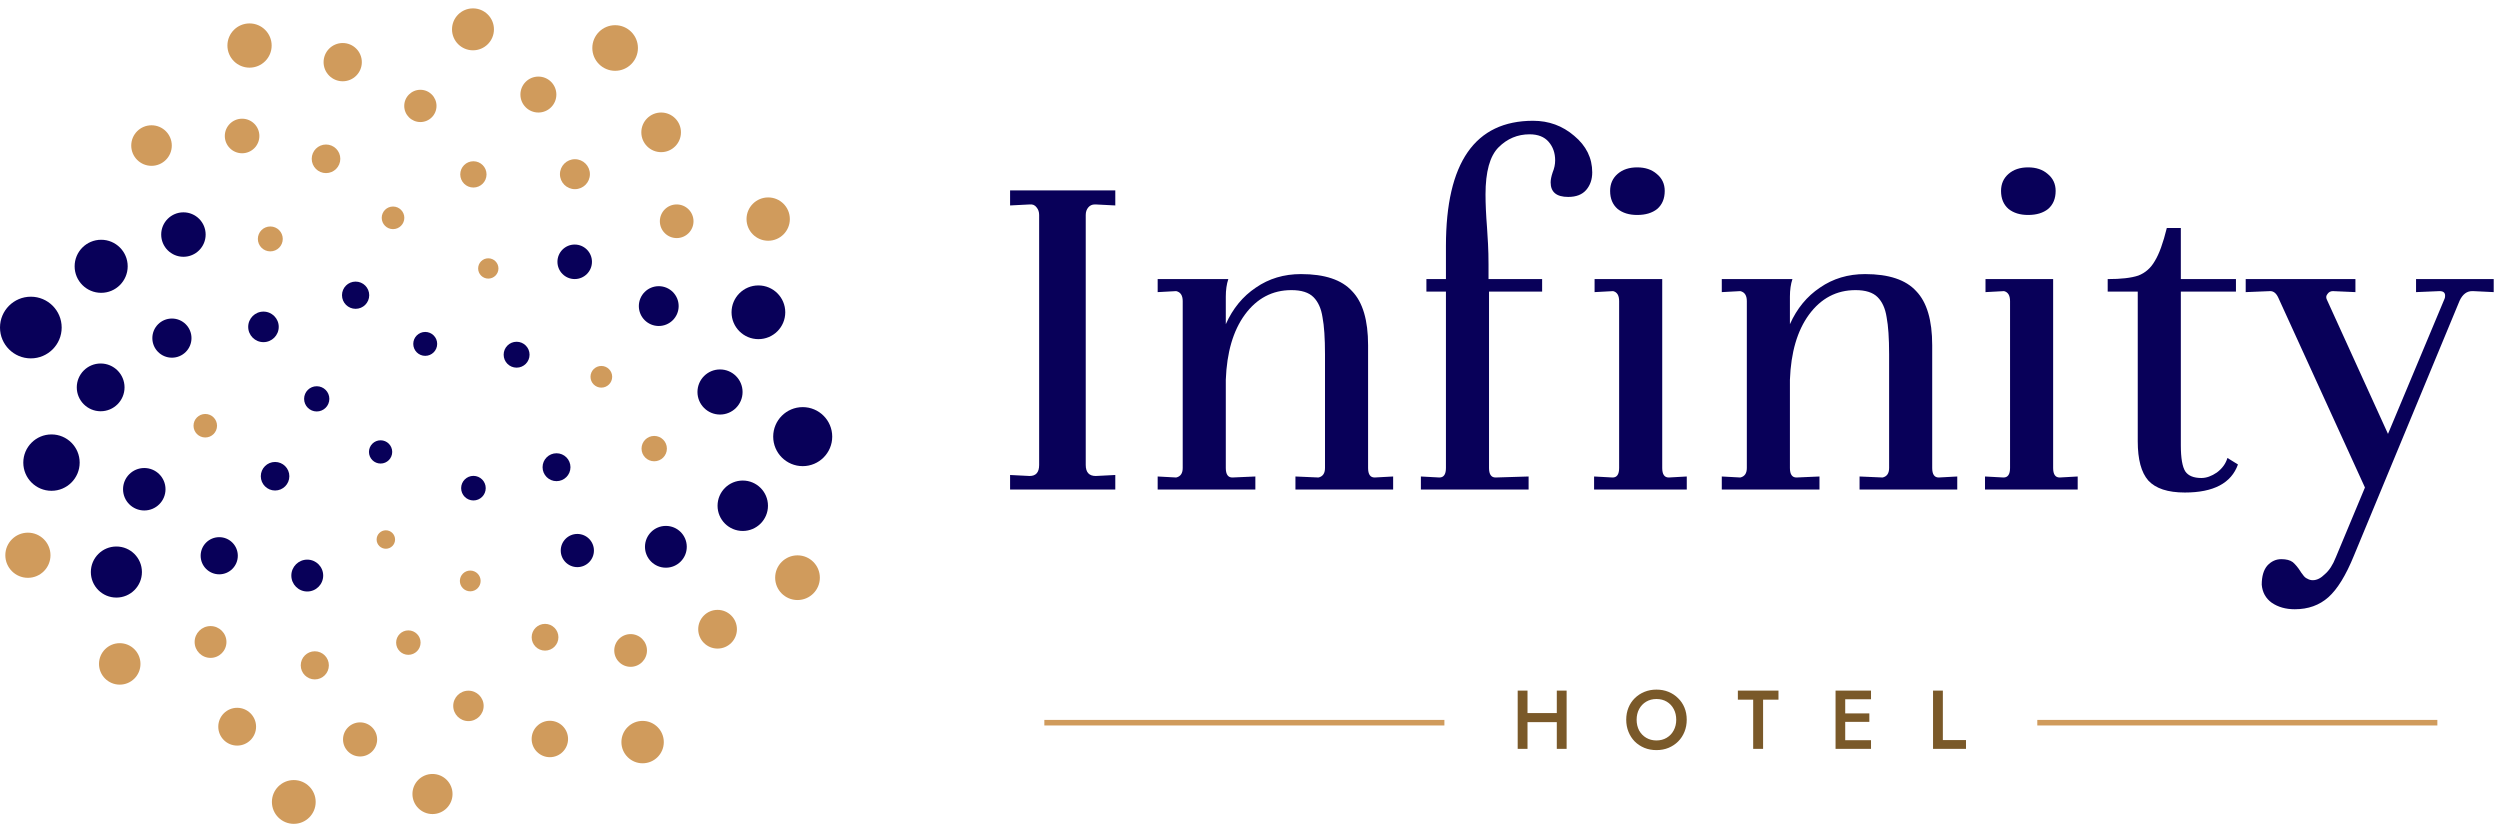
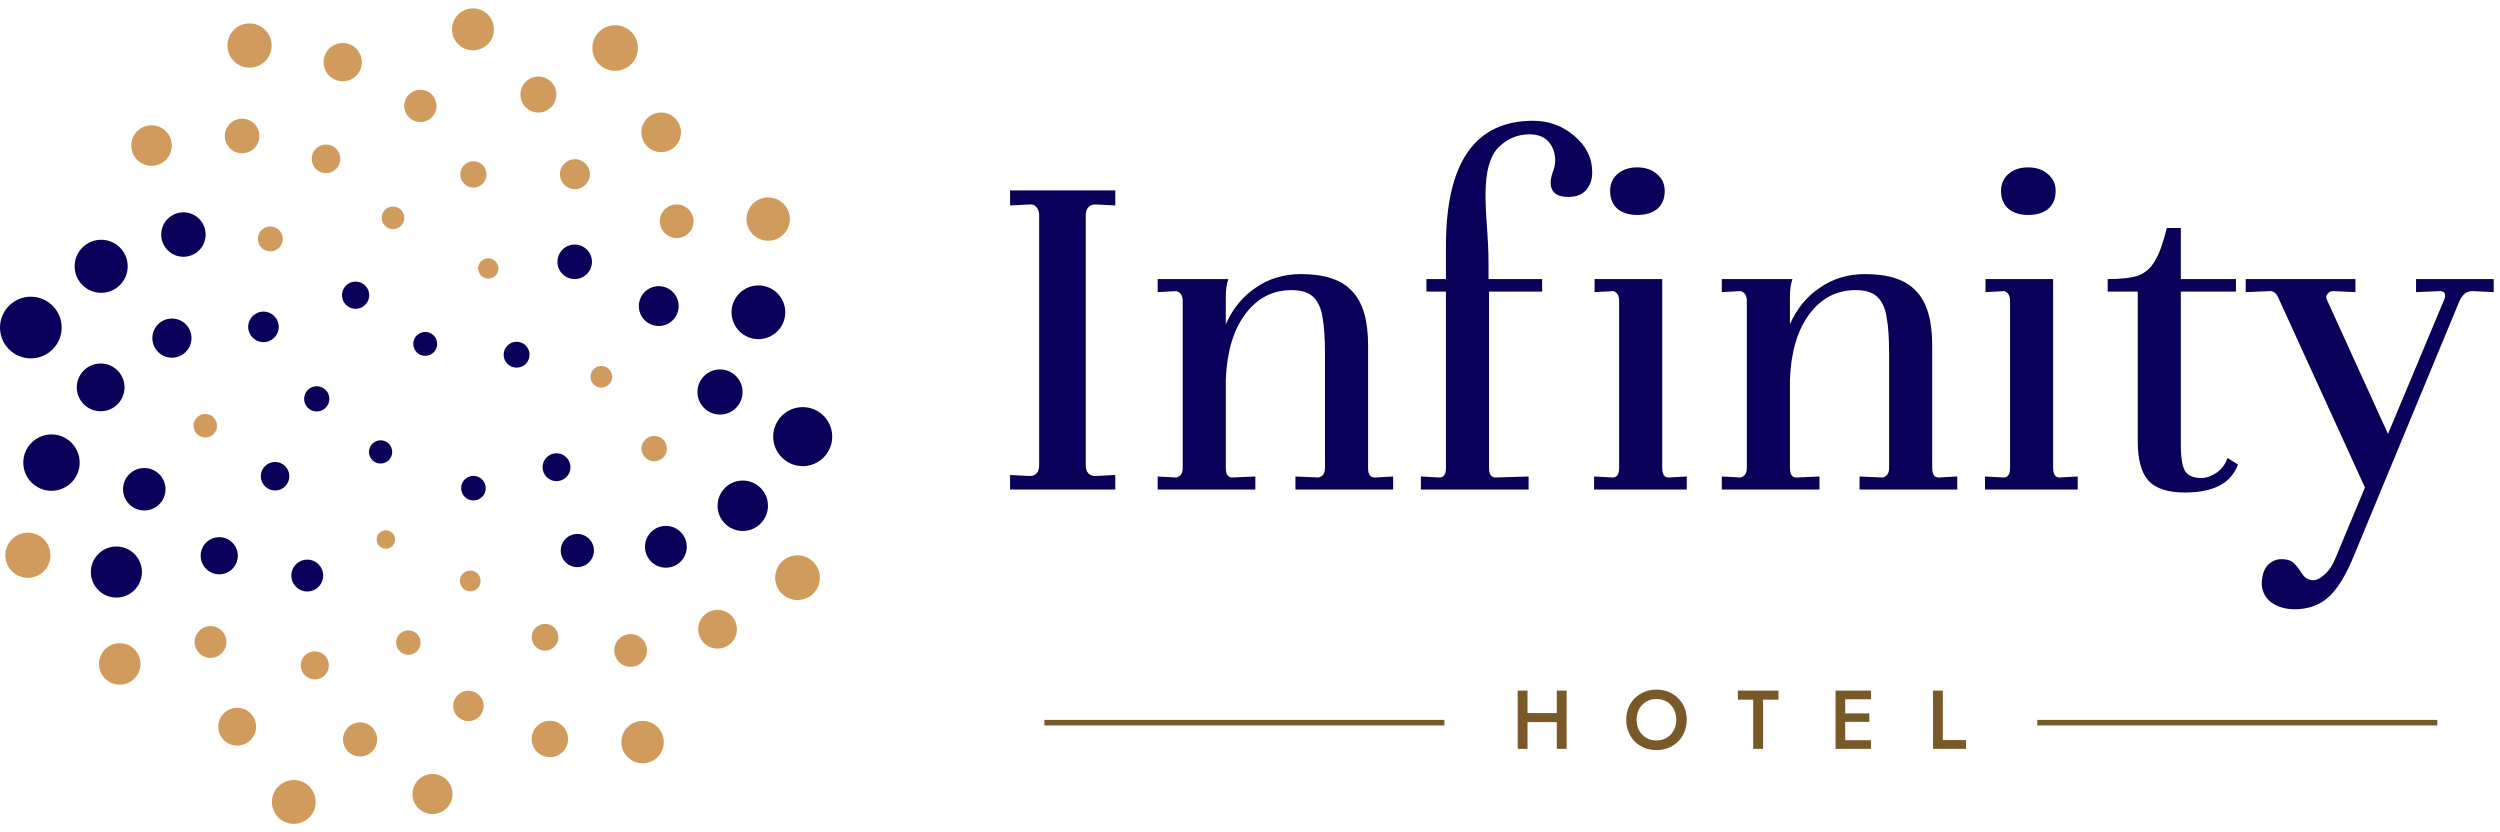
<svg xmlns="http://www.w3.org/2000/svg" width="430" height="143" viewBox="0 0 430 143" fill="none" role="img" aria-label="Infinity Hotel">
  <path d="M65.462 79.73C66.566 79.73 67.461 78.835 67.461 77.731C67.461 76.627 66.566 75.731 65.462 75.731C64.358 75.731 63.462 76.627 63.462 77.731C63.462 78.835 64.358 79.73 65.462 79.73Z" fill="#080059" />
  <path d="M73.138 61.206C74.274 61.206 75.194 60.285 75.194 59.149C75.194 58.013 74.274 57.093 73.138 57.093C72.002 57.093 71.082 58.013 71.082 59.149C71.082 60.285 72.002 61.206 73.138 61.206Z" fill="#080059" />
  <path d="M81.431 86.077C82.598 86.077 83.544 85.131 83.544 83.963C83.544 82.796 82.598 81.85 81.431 81.85C80.264 81.85 79.317 82.796 79.317 83.963C79.317 85.131 80.264 86.077 81.431 86.077Z" fill="#080059" />
  <path d="M54.478 70.773C55.676 70.773 56.648 69.802 56.648 68.603C56.648 67.404 55.676 66.432 54.478 66.432C53.279 66.432 52.307 67.404 52.307 68.603C52.307 69.802 53.279 70.773 54.478 70.773Z" fill="#080059" />
  <path d="M88.856 63.237C90.086 63.237 91.084 62.239 91.084 61.009C91.084 59.779 90.086 58.782 88.856 58.782C87.626 58.782 86.629 59.779 86.629 61.009C86.629 62.239 87.626 63.237 88.856 63.237Z" fill="#080059" />
  <path d="M66.366 94.385C67.243 94.385 67.953 93.675 67.953 92.798C67.953 91.921 67.243 91.21 66.366 91.21C65.489 91.21 64.778 91.921 64.778 92.798C64.778 93.675 65.489 94.385 66.366 94.385Z" fill="#D09B5C" />
  <path d="M61.164 53.117C62.458 53.117 63.506 52.069 63.506 50.776C63.506 49.483 62.458 48.434 61.164 48.434C59.871 48.434 58.823 49.483 58.823 50.776C58.823 52.069 59.871 53.117 61.164 53.117Z" fill="#080059" />
  <path d="M95.721 82.758C97.046 82.758 98.12 81.684 98.12 80.36C98.12 79.035 97.046 77.961 95.721 77.961C94.397 77.961 93.323 79.035 93.323 80.36C93.323 81.684 94.397 82.758 95.721 82.758Z" fill="#080059" />
  <path d="M47.313 84.368C48.669 84.368 49.768 83.269 49.768 81.913C49.768 80.557 48.669 79.457 47.313 79.457C45.957 79.457 44.858 80.557 44.858 81.913C44.858 83.269 45.957 84.368 47.313 84.368Z" fill="#080059" />
  <path d="M83.986 47.92C84.95 47.92 85.732 47.138 85.732 46.174C85.732 45.21 84.95 44.428 83.986 44.428C83.022 44.428 82.24 45.21 82.24 46.174C82.24 47.138 83.022 47.92 83.986 47.92Z" fill="#D09B5C" />
  <path d="M80.884 101.708C81.87 101.708 82.669 100.908 82.669 99.922C82.669 98.936 81.87 98.137 80.884 98.137C79.898 98.137 79.098 98.936 79.098 99.922C79.098 100.908 79.898 101.708 80.884 101.708Z" fill="#D09B5C" />
  <path d="M45.316 58.849C46.766 58.849 47.942 57.673 47.942 56.222C47.942 54.772 46.766 53.596 45.316 53.596C43.865 53.596 42.69 54.772 42.69 56.222C42.69 57.673 43.865 58.849 45.316 58.849Z" fill="#080059" />
  <path d="M103.431 66.673C104.46 66.673 105.295 65.838 105.295 64.808C105.295 63.779 104.46 62.944 103.431 62.944C102.401 62.944 101.566 63.779 101.566 64.808C101.566 65.838 102.401 66.673 103.431 66.673Z" fill="#D09B5C" />
  <path d="M52.849 101.737C54.362 101.737 55.589 100.51 55.589 98.996C55.589 97.483 54.362 96.256 52.849 96.256C51.336 96.256 50.109 97.483 50.109 98.996C50.109 100.51 51.336 101.737 52.849 101.737Z" fill="#080059" />
  <path d="M67.6 39.41C68.674 39.41 69.544 38.54 69.544 37.466C69.544 36.393 68.674 35.523 67.6 35.523C66.527 35.523 65.657 36.393 65.657 37.466C65.657 38.54 66.527 39.41 67.6 39.41Z" fill="#D09B5C" />
  <path d="M99.302 97.546C100.879 97.546 102.156 96.268 102.156 94.692C102.156 93.116 100.879 91.838 99.302 91.838C97.726 91.838 96.448 93.116 96.448 94.692C96.448 96.268 97.726 97.546 99.302 97.546Z" fill="#080059" />
  <path d="M35.308 75.248C36.426 75.248 37.331 74.342 37.331 73.225C37.331 72.108 36.426 71.202 35.308 71.202C34.191 71.202 33.285 72.108 33.285 73.225C33.285 74.342 34.191 75.248 35.308 75.248Z" fill="#D09B5C" />
  <path d="M98.849 47.998C100.488 47.998 101.817 46.669 101.817 45.03C101.817 43.391 100.488 42.062 98.849 42.062C97.209 42.062 95.88 43.391 95.88 45.03C95.88 46.669 97.209 47.998 98.849 47.998Z" fill="#080059" />
  <path d="M70.237 112.63C71.398 112.63 72.34 111.689 72.34 110.528C72.34 109.367 71.398 108.426 70.237 108.426C69.077 108.426 68.135 109.367 68.135 110.528C68.135 111.689 69.077 112.63 70.237 112.63Z" fill="#D09B5C" />
  <path d="M46.493 43.237C47.676 43.237 48.635 42.278 48.635 41.095C48.635 39.912 47.676 38.953 46.493 38.953C45.31 38.953 44.351 39.912 44.351 41.095C44.351 42.278 45.31 43.237 46.493 43.237Z" fill="#D09B5C" />
  <path d="M112.525 79.341C113.73 79.341 114.706 78.365 114.706 77.16C114.706 75.955 113.73 74.979 112.525 74.979C111.32 74.979 110.344 75.955 110.344 77.16C110.344 78.365 111.32 79.341 112.525 79.341Z" fill="#D09B5C" />
  <path d="M37.708 98.784C39.473 98.784 40.904 97.353 40.904 95.588C40.904 93.823 39.473 92.392 37.708 92.392C35.943 92.392 34.512 93.823 34.512 95.588C34.512 97.353 35.943 98.784 37.708 98.784Z" fill="#080059" />
  <path d="M81.424 32.257C82.672 32.257 83.684 31.244 83.684 29.996C83.684 28.748 82.672 27.736 81.424 27.736C80.175 27.736 79.163 28.748 79.163 29.996C79.163 31.244 80.175 32.257 81.424 32.257Z" fill="#D09B5C" />
  <path d="M93.747 111.906C95.017 111.906 96.047 110.876 96.047 109.606C96.047 108.336 95.017 107.306 93.747 107.306C92.476 107.306 91.447 108.336 91.447 109.606C91.447 110.876 92.476 111.906 93.747 111.906Z" fill="#D09B5C" />
  <path d="M29.57 61.523C31.429 61.523 32.936 60.016 32.936 58.156C32.936 56.297 31.429 54.789 29.57 54.789C27.71 54.789 26.203 56.297 26.203 58.156C26.203 60.016 27.71 61.523 29.57 61.523Z" fill="#080059" />
  <path d="M113.305 56.07C115.196 56.07 116.729 54.538 116.729 52.647C116.729 50.756 115.196 49.223 113.305 49.223C111.414 49.223 109.881 50.756 109.881 52.647C109.881 54.538 111.414 56.07 113.305 56.07Z" fill="#080059" />
  <path d="M54.147 116.859C55.482 116.859 56.565 115.776 56.565 114.44C56.565 113.104 55.482 112.021 54.147 112.021C52.811 112.021 51.728 113.104 51.728 114.44C51.728 115.776 52.811 116.859 54.147 116.859Z" fill="#D09B5C" />
  <path d="M56.074 29.774C57.432 29.774 58.533 28.674 58.533 27.316C58.533 25.958 57.432 24.857 56.074 24.857C54.717 24.857 53.616 25.958 53.616 27.316C53.616 28.674 54.717 29.774 56.074 29.774Z" fill="#D09B5C" />
  <path d="M114.531 97.644C116.516 97.644 118.126 96.035 118.126 94.05C118.126 92.064 116.516 90.455 114.531 90.455C112.546 90.455 110.936 92.064 110.936 94.05C110.936 96.035 112.546 97.644 114.531 97.644Z" fill="#080059" />
  <path d="M24.816 87.801C26.833 87.801 28.468 86.166 28.468 84.149C28.468 82.133 26.833 80.498 24.816 80.498C22.799 80.498 21.164 82.133 21.164 84.149C21.164 86.166 22.799 87.801 24.816 87.801Z" fill="#080059" />
  <path d="M98.887 32.537C100.31 32.537 101.464 31.384 101.464 29.96C101.464 28.537 100.31 27.383 98.887 27.383C97.464 27.383 96.31 28.537 96.31 29.96C96.31 31.384 97.464 32.537 98.887 32.537Z" fill="#D09B5C" />
  <path d="M80.571 124.03C82.016 124.03 83.188 122.859 83.188 121.414C83.188 119.968 82.016 118.797 80.571 118.797C79.126 118.797 77.954 119.968 77.954 121.414C77.954 122.859 79.126 124.03 80.571 124.03Z" fill="#D09B5C" />
  <path d="M31.549 44.167C33.66 44.167 35.371 42.456 35.371 40.344C35.371 38.233 33.66 36.522 31.549 36.522C29.438 36.522 27.726 38.233 27.726 40.344C27.726 42.456 29.438 44.167 31.549 44.167Z" fill="#080059" />
  <path d="M123.843 71.303C125.986 71.303 127.723 69.567 127.723 67.424C127.723 65.281 125.986 63.544 123.843 63.544C121.701 63.544 119.964 65.281 119.964 67.424C119.964 69.567 121.701 71.303 123.843 71.303Z" fill="#080059" />
  <path d="M36.213 113.156C37.724 113.156 38.949 111.931 38.949 110.421C38.949 108.91 37.724 107.685 36.213 107.685C34.702 107.685 33.477 108.91 33.477 110.421C33.477 111.931 34.702 113.156 36.213 113.156Z" fill="#D09B5C" />
  <path d="M72.305 20.993C73.837 20.993 75.08 19.751 75.08 18.218C75.08 16.685 73.837 15.443 72.305 15.443C70.772 15.443 69.529 16.685 69.529 18.218C69.529 19.751 70.772 20.993 72.305 20.993Z" fill="#D09B5C" />
  <path d="M108.465 114.694C110.02 114.694 111.28 113.434 111.28 111.88C111.28 110.325 110.02 109.065 108.465 109.065C106.911 109.065 105.651 110.325 105.651 111.88C105.651 113.434 106.911 114.694 108.465 114.694Z" fill="#D09B5C" />
  <path d="M17.314 70.736C19.582 70.736 21.421 68.897 21.421 66.628C21.421 64.36 19.582 62.521 17.314 62.521C15.045 62.521 13.206 64.36 13.206 66.628C13.206 68.897 15.045 70.736 17.314 70.736Z" fill="#080059" />
  <path d="M116.39 40.95C117.988 40.95 119.284 39.655 119.284 38.056C119.284 36.458 117.988 35.163 116.39 35.163C114.792 35.163 113.496 36.458 113.496 38.056C113.496 39.655 114.792 40.95 116.39 40.95Z" fill="#D09B5C" />
  <path d="M61.934 130.115C63.555 130.115 64.868 128.802 64.868 127.182C64.868 125.562 63.555 124.248 61.934 124.248C60.314 124.248 59.001 125.562 59.001 127.182C59.001 128.802 60.314 130.115 61.934 130.115Z" fill="#D09B5C" />
  <path d="M41.64 26.362C43.282 26.362 44.613 25.031 44.613 23.389C44.613 21.747 43.282 20.416 41.64 20.416C39.998 20.416 38.667 21.747 38.667 23.389C38.667 25.031 39.998 26.362 41.64 26.362Z" fill="#D09B5C" />
  <path d="M127.756 91.325C130.15 91.325 132.091 89.384 132.091 86.99C132.091 84.596 130.15 82.654 127.756 82.654C125.361 82.654 123.42 84.596 123.42 86.99C123.42 89.384 125.361 91.325 127.756 91.325Z" fill="#080059" />
  <path d="M20.019 102.784C22.445 102.784 24.411 100.817 24.411 98.391C24.411 95.966 22.445 93.999 20.019 93.999C17.593 93.999 15.626 95.966 15.626 98.391C15.626 100.817 17.593 102.784 20.019 102.784Z" fill="#080059" />
  <path d="M92.603 19.355C94.31 19.355 95.695 17.971 95.695 16.264C95.695 14.556 94.31 13.172 92.603 13.172C90.895 13.172 89.511 14.556 89.511 16.264C89.511 17.971 90.895 19.355 92.603 19.355Z" fill="#D09B5C" />
  <path d="M94.575 130.236C96.304 130.236 97.706 128.834 97.706 127.104C97.706 125.375 96.304 123.973 94.575 123.973C92.845 123.973 91.443 125.375 91.443 127.104C91.443 128.834 92.845 130.236 94.575 130.236Z" fill="#D09B5C" />
  <path d="M17.4 50.366C19.92 50.366 21.963 48.323 21.963 45.803C21.963 43.283 19.92 41.24 17.4 41.24C14.88 41.24 12.837 43.283 12.837 45.803C12.837 48.323 14.88 50.366 17.4 50.366Z" fill="#080059" />
  <path d="M130.446 58.333C132.998 58.333 135.066 56.264 135.066 53.713C135.066 51.161 132.998 49.093 130.446 49.093C127.894 49.093 125.826 51.161 125.826 53.713C125.826 56.264 127.894 58.333 130.446 58.333Z" fill="#080059" />
  <path d="M40.794 128.242C42.59 128.242 44.045 126.787 44.045 124.992C44.045 123.197 42.59 121.742 40.794 121.742C38.999 121.742 37.544 123.197 37.544 124.992C37.544 126.787 38.999 128.242 40.794 128.242Z" fill="#D09B5C" />
  <path d="M58.946 13.98C60.762 13.98 62.235 12.507 62.235 10.69C62.235 8.873 60.762 7.4 58.946 7.4C57.129 7.4 55.656 8.873 55.656 10.69C55.656 12.507 57.129 13.98 58.946 13.98Z" fill="#D09B5C" />
  <path d="M123.422 111.556C125.26 111.556 126.751 110.066 126.751 108.227C126.751 106.388 125.26 104.897 123.422 104.897C121.583 104.897 120.092 106.388 120.092 108.227C120.092 110.066 121.583 111.556 123.422 111.556Z" fill="#D09B5C" />
  <path d="M8.855 84.418C11.533 84.418 13.703 82.247 13.703 79.57C13.703 76.892 11.533 74.721 8.855 74.721C6.178 74.721 4.007 76.892 4.007 79.57C4.007 82.247 6.178 84.418 8.855 84.418Z" fill="#080059" />
  <path d="M113.716 26.171C115.599 26.171 117.125 24.645 117.125 22.762C117.125 20.88 115.599 19.354 113.716 19.354C111.834 19.354 110.308 20.88 110.308 22.762C110.308 24.645 111.834 26.171 113.716 26.171Z" fill="#D09B5C" />
  <path d="M74.387 140.018C76.291 140.018 77.835 138.475 77.835 136.57C77.835 134.666 76.291 133.122 74.387 133.122C72.482 133.122 70.939 134.666 70.939 136.57C70.939 138.475 72.482 140.018 74.387 140.018Z" fill="#D09B5C" />
  <path d="M26.061 28.524C27.987 28.524 29.549 26.962 29.549 25.036C29.549 23.11 27.987 21.548 26.061 21.548C24.135 21.548 22.573 23.11 22.573 25.036C22.573 26.962 24.135 28.524 26.061 28.524Z" fill="#D09B5C" />
  <path d="M138.066 80.176C140.869 80.176 143.142 77.903 143.142 75.1C143.142 72.296 140.869 70.024 138.066 70.024C135.263 70.024 132.99 72.296 132.99 75.1C132.99 77.903 135.263 80.176 138.066 80.176Z" fill="#080059" />
  <path d="M20.595 117.759C22.565 117.759 24.162 116.162 24.162 114.192C24.162 112.222 22.565 110.625 20.595 110.625C18.625 110.625 17.028 112.222 17.028 114.192C17.028 116.162 18.625 117.759 20.595 117.759Z" fill="#D09B5C" />
  <path d="M81.352 8.654C83.344 8.654 84.959 7.04 84.959 5.048C84.959 3.056 83.344 1.441 81.352 1.441C79.36 1.441 77.746 3.056 77.746 5.048C77.746 7.04 79.36 8.654 81.352 8.654Z" fill="#D09B5C" />
  <path d="M110.528 131.286C112.542 131.286 114.174 129.654 114.174 127.64C114.174 125.626 112.542 123.994 110.528 123.994C108.514 123.994 106.882 125.626 106.882 127.64C106.882 129.654 108.514 131.286 110.528 131.286Z" fill="#D09B5C" />
  <path d="M5.304 61.641C8.233 61.641 10.608 59.266 10.608 56.337C10.608 53.407 8.233 51.033 5.304 51.033C2.375 51.033 0 53.407 0 56.337C0 59.266 2.375 61.641 5.304 61.641Z" fill="#080059" />
  <path d="M132.128 41.408C134.186 41.408 135.853 39.74 135.853 37.682C135.853 35.625 134.186 33.957 132.128 33.957C130.071 33.957 128.403 35.625 128.403 37.682C128.403 39.74 130.071 41.408 132.128 41.408Z" fill="#D09B5C" />
  <path d="M50.532 141.701C52.612 141.701 54.297 140.015 54.297 137.936C54.297 135.856 52.612 134.171 50.532 134.171C48.453 134.171 46.768 135.856 46.768 137.936C46.768 140.015 48.453 141.701 50.532 141.701Z" fill="#D09B5C" />
  <path d="M42.92 11.637C45.021 11.637 46.725 9.934 46.725 7.833C46.725 5.731 45.021 4.028 42.92 4.028C40.819 4.028 39.116 5.731 39.116 7.833C39.116 9.934 40.819 11.637 42.92 11.637Z" fill="#D09B5C" />
  <path d="M137.171 103.207C139.294 103.207 141.015 101.486 141.015 99.363C141.015 97.24 139.294 95.519 137.171 95.519C135.048 95.519 133.327 97.24 133.327 99.363C133.327 101.486 135.048 103.207 137.171 103.207Z" fill="#D09B5C" />
  <path d="M4.799 99.386C6.944 99.386 8.683 97.647 8.683 95.502C8.683 93.358 6.944 91.619 4.799 91.619C2.655 91.619 0.916 93.358 0.916 95.502C0.916 97.647 2.655 99.386 4.799 99.386Z" fill="#D09B5C" />
  <path d="M105.802 12.18C107.969 12.18 109.725 10.424 109.725 8.257C109.725 6.09 107.969 4.333 105.802 4.333C103.635 4.333 101.879 6.09 101.879 8.257C101.879 10.424 103.635 12.18 105.802 12.18Z" fill="#D09B5C" />
  <path d="M173.735 81.698L177.096 81.87C178.187 81.87 178.733 81.238 178.733 79.974V36.974C178.733 36.457 178.589 36.026 178.302 35.682C178.015 35.28 177.613 35.107 177.096 35.165L173.735 35.337V32.752H191.831V35.337L188.47 35.165H188.298C187.838 35.165 187.465 35.337 187.178 35.682C186.89 36.026 186.747 36.457 186.747 36.974V79.974C186.747 81.238 187.321 81.87 188.47 81.87L191.831 81.698V84.197H173.735V81.698ZM239.62 81.956V84.197H222.816V81.956L226.78 82.129C227.527 81.956 227.9 81.41 227.9 80.491V60.93C227.9 58.173 227.757 56.047 227.469 54.553C227.24 53.06 226.722 51.911 225.918 51.107C225.114 50.302 223.85 49.9 222.127 49.9C218.852 49.9 216.181 51.308 214.113 54.123C212.102 56.88 211.01 60.614 210.838 65.325V80.491C210.838 81.583 211.211 82.129 211.958 82.129L215.922 81.956V84.197H199.119V81.956L202.307 82.129C203.054 81.956 203.427 81.41 203.427 80.491V51.796C203.427 50.819 203.054 50.245 202.307 50.072L199.119 50.245V48.004H211.269C210.982 48.866 210.838 49.871 210.838 51.02V55.76C212.044 53.06 213.768 50.963 216.008 49.469C218.249 47.918 220.834 47.143 223.764 47.143C227.843 47.143 230.773 48.119 232.553 50.072C234.392 51.968 235.311 55.071 235.311 59.379V80.491C235.311 81.583 235.684 82.129 236.431 82.129L239.62 81.956ZM244.393 81.956L247.581 82.129C248.328 82.129 248.701 81.583 248.701 80.491V50.159H245.341V48.004H248.701V42.317C248.701 27.955 253.699 20.774 263.695 20.774C266.395 20.774 268.751 21.636 270.761 23.359C272.83 25.082 273.864 27.179 273.864 29.65C273.864 30.856 273.519 31.861 272.83 32.666C272.14 33.47 271.106 33.872 269.727 33.872C267.717 33.872 266.711 33.039 266.711 31.373C266.711 30.913 266.826 30.339 267.056 29.65C267.343 28.96 267.487 28.271 267.487 27.581C267.487 26.318 267.114 25.255 266.367 24.393C265.62 23.531 264.528 23.101 263.092 23.101C261.024 23.101 259.243 23.847 257.749 25.341C256.256 26.835 255.509 29.535 255.509 33.441C255.509 35.05 255.595 36.946 255.768 39.129C255.825 39.933 255.882 40.881 255.94 41.972C255.997 43.064 256.026 44.242 256.026 45.505V48.004H265.246V50.159H256.112V80.491C256.112 81.583 256.486 82.129 257.232 82.129L262.92 81.956V84.197H244.393V81.956ZM281.594 28.788C282.972 28.788 284.093 29.161 284.954 29.908C285.874 30.655 286.333 31.632 286.333 32.838C286.333 34.159 285.902 35.193 285.041 35.94C284.179 36.63 283.03 36.974 281.594 36.974C280.215 36.974 279.095 36.63 278.233 35.94C277.371 35.193 276.94 34.159 276.94 32.838C276.94 31.632 277.371 30.655 278.233 29.908C279.095 29.161 280.215 28.788 281.594 28.788ZM285.902 80.491C285.902 81.583 286.276 82.129 287.022 82.129L290.125 81.956V84.197H274.183V81.956L277.371 82.129C278.118 82.129 278.491 81.583 278.491 80.491V51.796C278.491 50.819 278.147 50.245 277.457 50.072L274.269 50.245V48.004H285.902V80.491ZM336.648 81.956V84.197H319.844V81.956L323.808 82.129C324.555 81.956 324.928 81.41 324.928 80.491V60.93C324.928 58.173 324.785 56.047 324.497 54.553C324.268 53.06 323.751 51.911 322.946 51.107C322.142 50.302 320.878 49.9 319.155 49.9C315.88 49.9 313.209 51.308 311.141 54.123C309.13 56.88 308.038 60.614 307.866 65.325V80.491C307.866 81.583 308.24 82.129 308.986 82.129L312.95 81.956V84.197H296.147V81.956L299.335 82.129C300.082 81.956 300.455 81.41 300.455 80.491V51.796C300.455 50.819 300.082 50.245 299.335 50.072L296.147 50.245V48.004H308.297C308.01 48.866 307.866 49.871 307.866 51.02V55.76C309.072 53.06 310.796 50.963 313.036 49.469C315.277 47.918 317.862 47.143 320.792 47.143C324.871 47.143 327.801 48.119 329.582 50.072C331.42 51.968 332.339 55.071 332.339 59.379V80.491C332.339 81.583 332.712 82.129 333.459 82.129L336.648 81.956ZM348.832 28.788C350.21 28.788 351.331 29.161 352.192 29.908C353.111 30.655 353.571 31.632 353.571 32.838C353.571 34.159 353.14 35.193 352.279 35.94C351.417 36.63 350.268 36.974 348.832 36.974C347.453 36.974 346.333 36.63 345.471 35.94C344.609 35.193 344.178 34.159 344.178 32.838C344.178 31.632 344.609 30.655 345.471 29.908C346.333 29.161 347.453 28.788 348.832 28.788ZM353.14 80.491C353.14 81.583 353.514 82.129 354.26 82.129L357.363 81.956V84.197H341.421V81.956L344.609 82.129C345.356 82.129 345.729 81.583 345.729 80.491V51.796C345.729 50.819 345.385 50.245 344.695 50.072L341.507 50.245V48.004H353.14V80.491ZM375.104 48.004H384.583V50.159H375.104V76.614C375.104 78.797 375.363 80.29 375.88 81.095C376.397 81.841 377.316 82.215 378.637 82.215C379.499 82.215 380.389 81.899 381.308 81.267C382.228 80.578 382.831 79.745 383.118 78.768L384.928 79.888C383.779 83.105 380.734 84.714 375.793 84.714C372.864 84.714 370.767 84.024 369.503 82.646C368.296 81.267 367.693 79.026 367.693 75.924V50.159H362.523V48.004C364.821 48.004 366.573 47.803 367.779 47.401C368.986 46.942 369.934 46.109 370.623 44.902C371.37 43.696 372.059 41.8 372.691 39.215H375.104V48.004ZM428.917 48.004V50.245L425.384 50.072H425.211C424.292 50.072 423.574 50.618 423.057 51.71L404.875 95.572C403.496 98.961 402.031 101.345 400.48 102.724C398.929 104.103 397.004 104.792 394.706 104.792C393.155 104.792 391.834 104.419 390.742 103.672C389.708 102.925 389.134 101.891 389.019 100.57C389.019 99.133 389.335 98.042 389.967 97.295C390.656 96.548 391.46 96.175 392.38 96.175C393.241 96.175 393.902 96.347 394.362 96.692C394.821 97.094 395.252 97.611 395.654 98.243C395.712 98.358 395.855 98.559 396.085 98.846C396.315 99.191 396.573 99.421 396.861 99.535C397.148 99.708 397.464 99.794 397.808 99.794C398.498 99.794 399.187 99.449 399.877 98.76C400.623 98.128 401.255 97.151 401.772 95.83L406.77 83.852L391.863 51.193C391.518 50.446 391.058 50.072 390.484 50.072L386.261 50.245V48.004H405.133V50.245L401.255 50.072C400.853 50.072 400.537 50.245 400.307 50.59C400.078 50.877 400.049 51.193 400.221 51.538L410.734 74.632L420.472 51.365C420.529 51.25 420.558 51.078 420.558 50.848C420.558 50.331 420.242 50.072 419.61 50.072L415.56 50.245V48.004H428.917Z" fill="#080059" />
-   <rect x="179.627" y="123.824" width="68.809" height="0.957" fill="#D09B5C" />
+   <rect x="179.627" y="123.824" width="68.809" height="0.957" fill="#7A5929" />
  <path d="M261.715 124.208V122.648H268.858V124.208H261.715ZM267.77 118.783H269.459V128.803H267.77V118.783ZM261.043 118.783H262.732V128.803H261.043V118.783ZM281.5 123.793C281.5 124.48 281.643 125.096 281.929 125.64C282.225 126.174 282.63 126.594 283.146 126.899C283.661 127.205 284.248 127.357 284.906 127.357C285.574 127.357 286.161 127.205 286.667 126.899C287.182 126.594 287.583 126.174 287.869 125.64C288.165 125.096 288.313 124.48 288.313 123.793C288.313 123.106 288.17 122.495 287.884 121.961C287.598 121.417 287.197 120.992 286.681 120.687C286.176 120.382 285.584 120.229 284.906 120.229C284.248 120.229 283.661 120.382 283.146 120.687C282.63 120.992 282.225 121.417 281.929 121.961C281.643 122.495 281.5 123.106 281.5 123.793ZM279.71 123.793C279.71 123.039 279.839 122.348 280.097 121.718C280.355 121.088 280.717 120.544 281.185 120.086C281.662 119.618 282.215 119.256 282.845 118.998C283.485 118.74 284.172 118.612 284.906 118.612C285.66 118.612 286.352 118.74 286.982 118.998C287.612 119.256 288.161 119.618 288.628 120.086C289.105 120.544 289.473 121.088 289.73 121.718C289.988 122.348 290.117 123.039 290.117 123.793C290.117 124.538 289.988 125.229 289.73 125.869C289.473 126.508 289.11 127.062 288.642 127.529C288.175 127.997 287.621 128.364 286.982 128.631C286.352 128.889 285.66 129.018 284.906 129.018C284.162 129.018 283.47 128.889 282.831 128.631C282.192 128.364 281.638 127.997 281.17 127.529C280.712 127.062 280.355 126.508 280.097 125.869C279.839 125.229 279.71 124.538 279.71 123.793ZM298.913 120.344V118.783H305.898V120.344H303.25V128.803H301.546V120.344H298.913ZM316.761 128.803V127.315H321.814V128.803H316.761ZM316.761 120.272V118.783H321.814V120.272H316.761ZM316.761 124.165V122.705H321.528V124.165H316.761ZM315.716 118.783H317.377V128.803H315.716V118.783ZM332.482 118.783H334.171V127.286H338.151V128.803H332.482V118.783Z" fill="#7A5929" />
-   <rect x="350.416" y="123.824" width="68.809" height="0.957" fill="#D09B5C" />
+   <rect x="350.416" y="123.824" width="68.809" height="0.957" fill="#7A5929" />
</svg>
